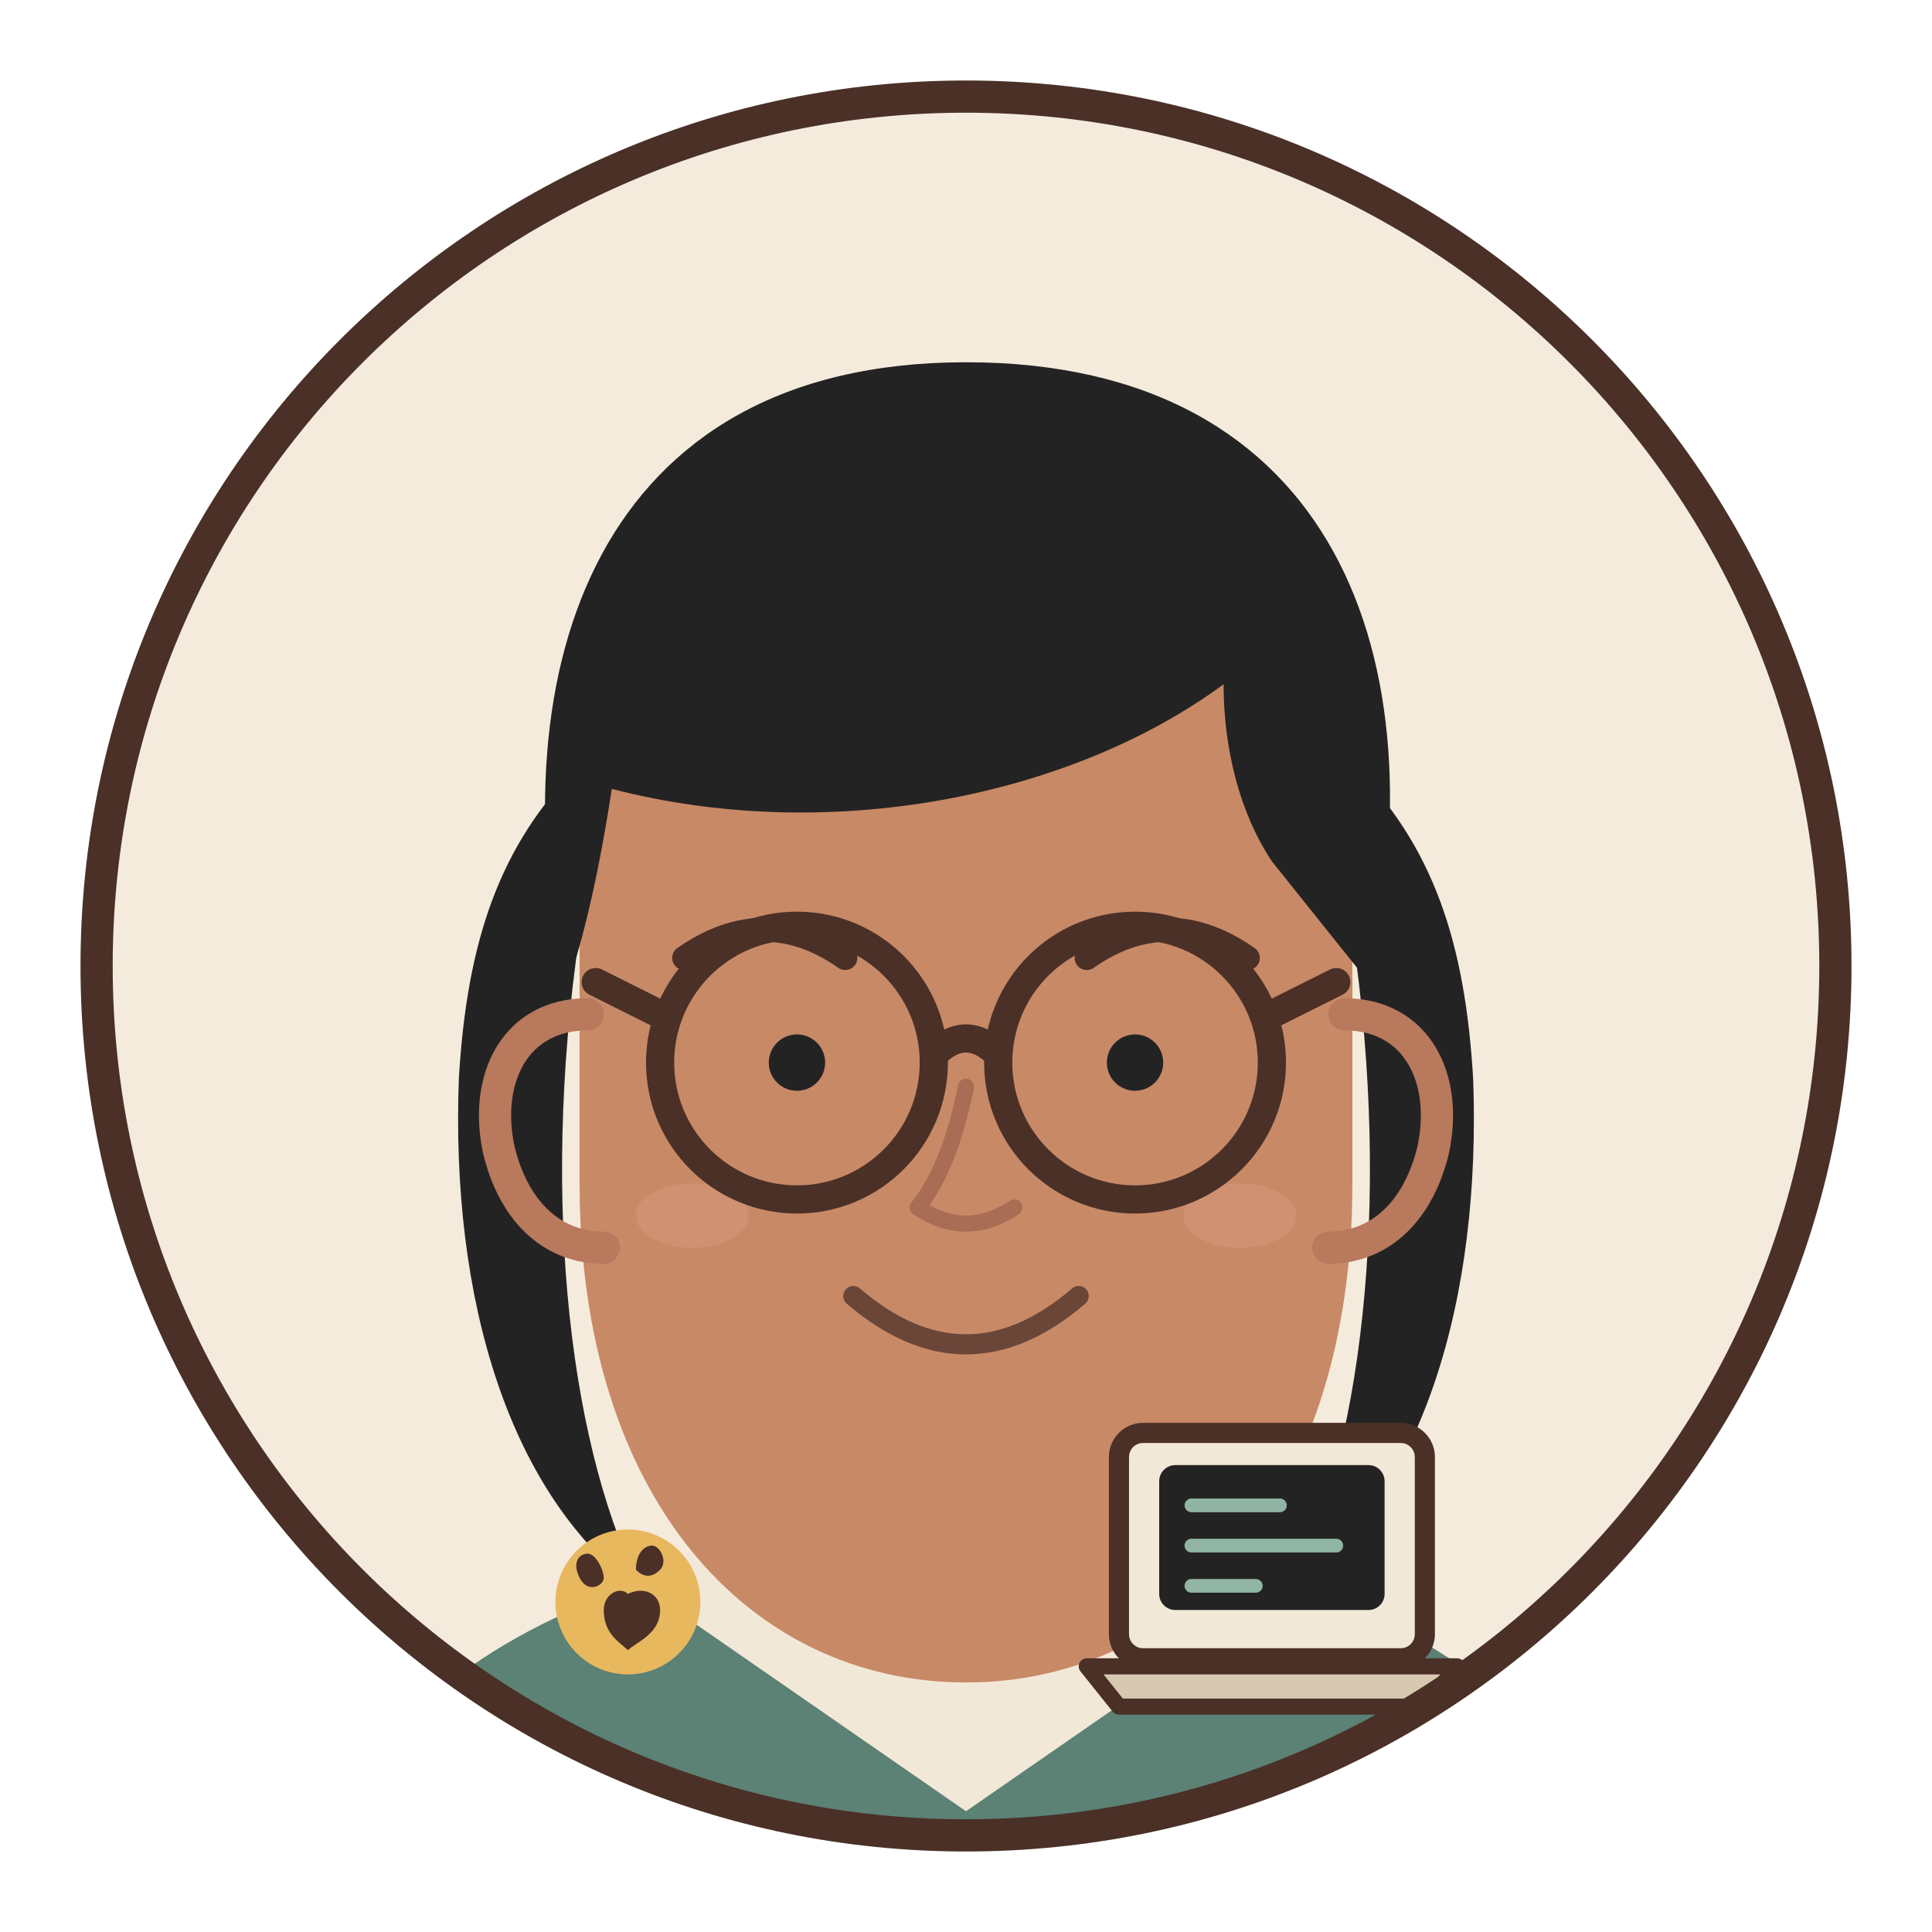
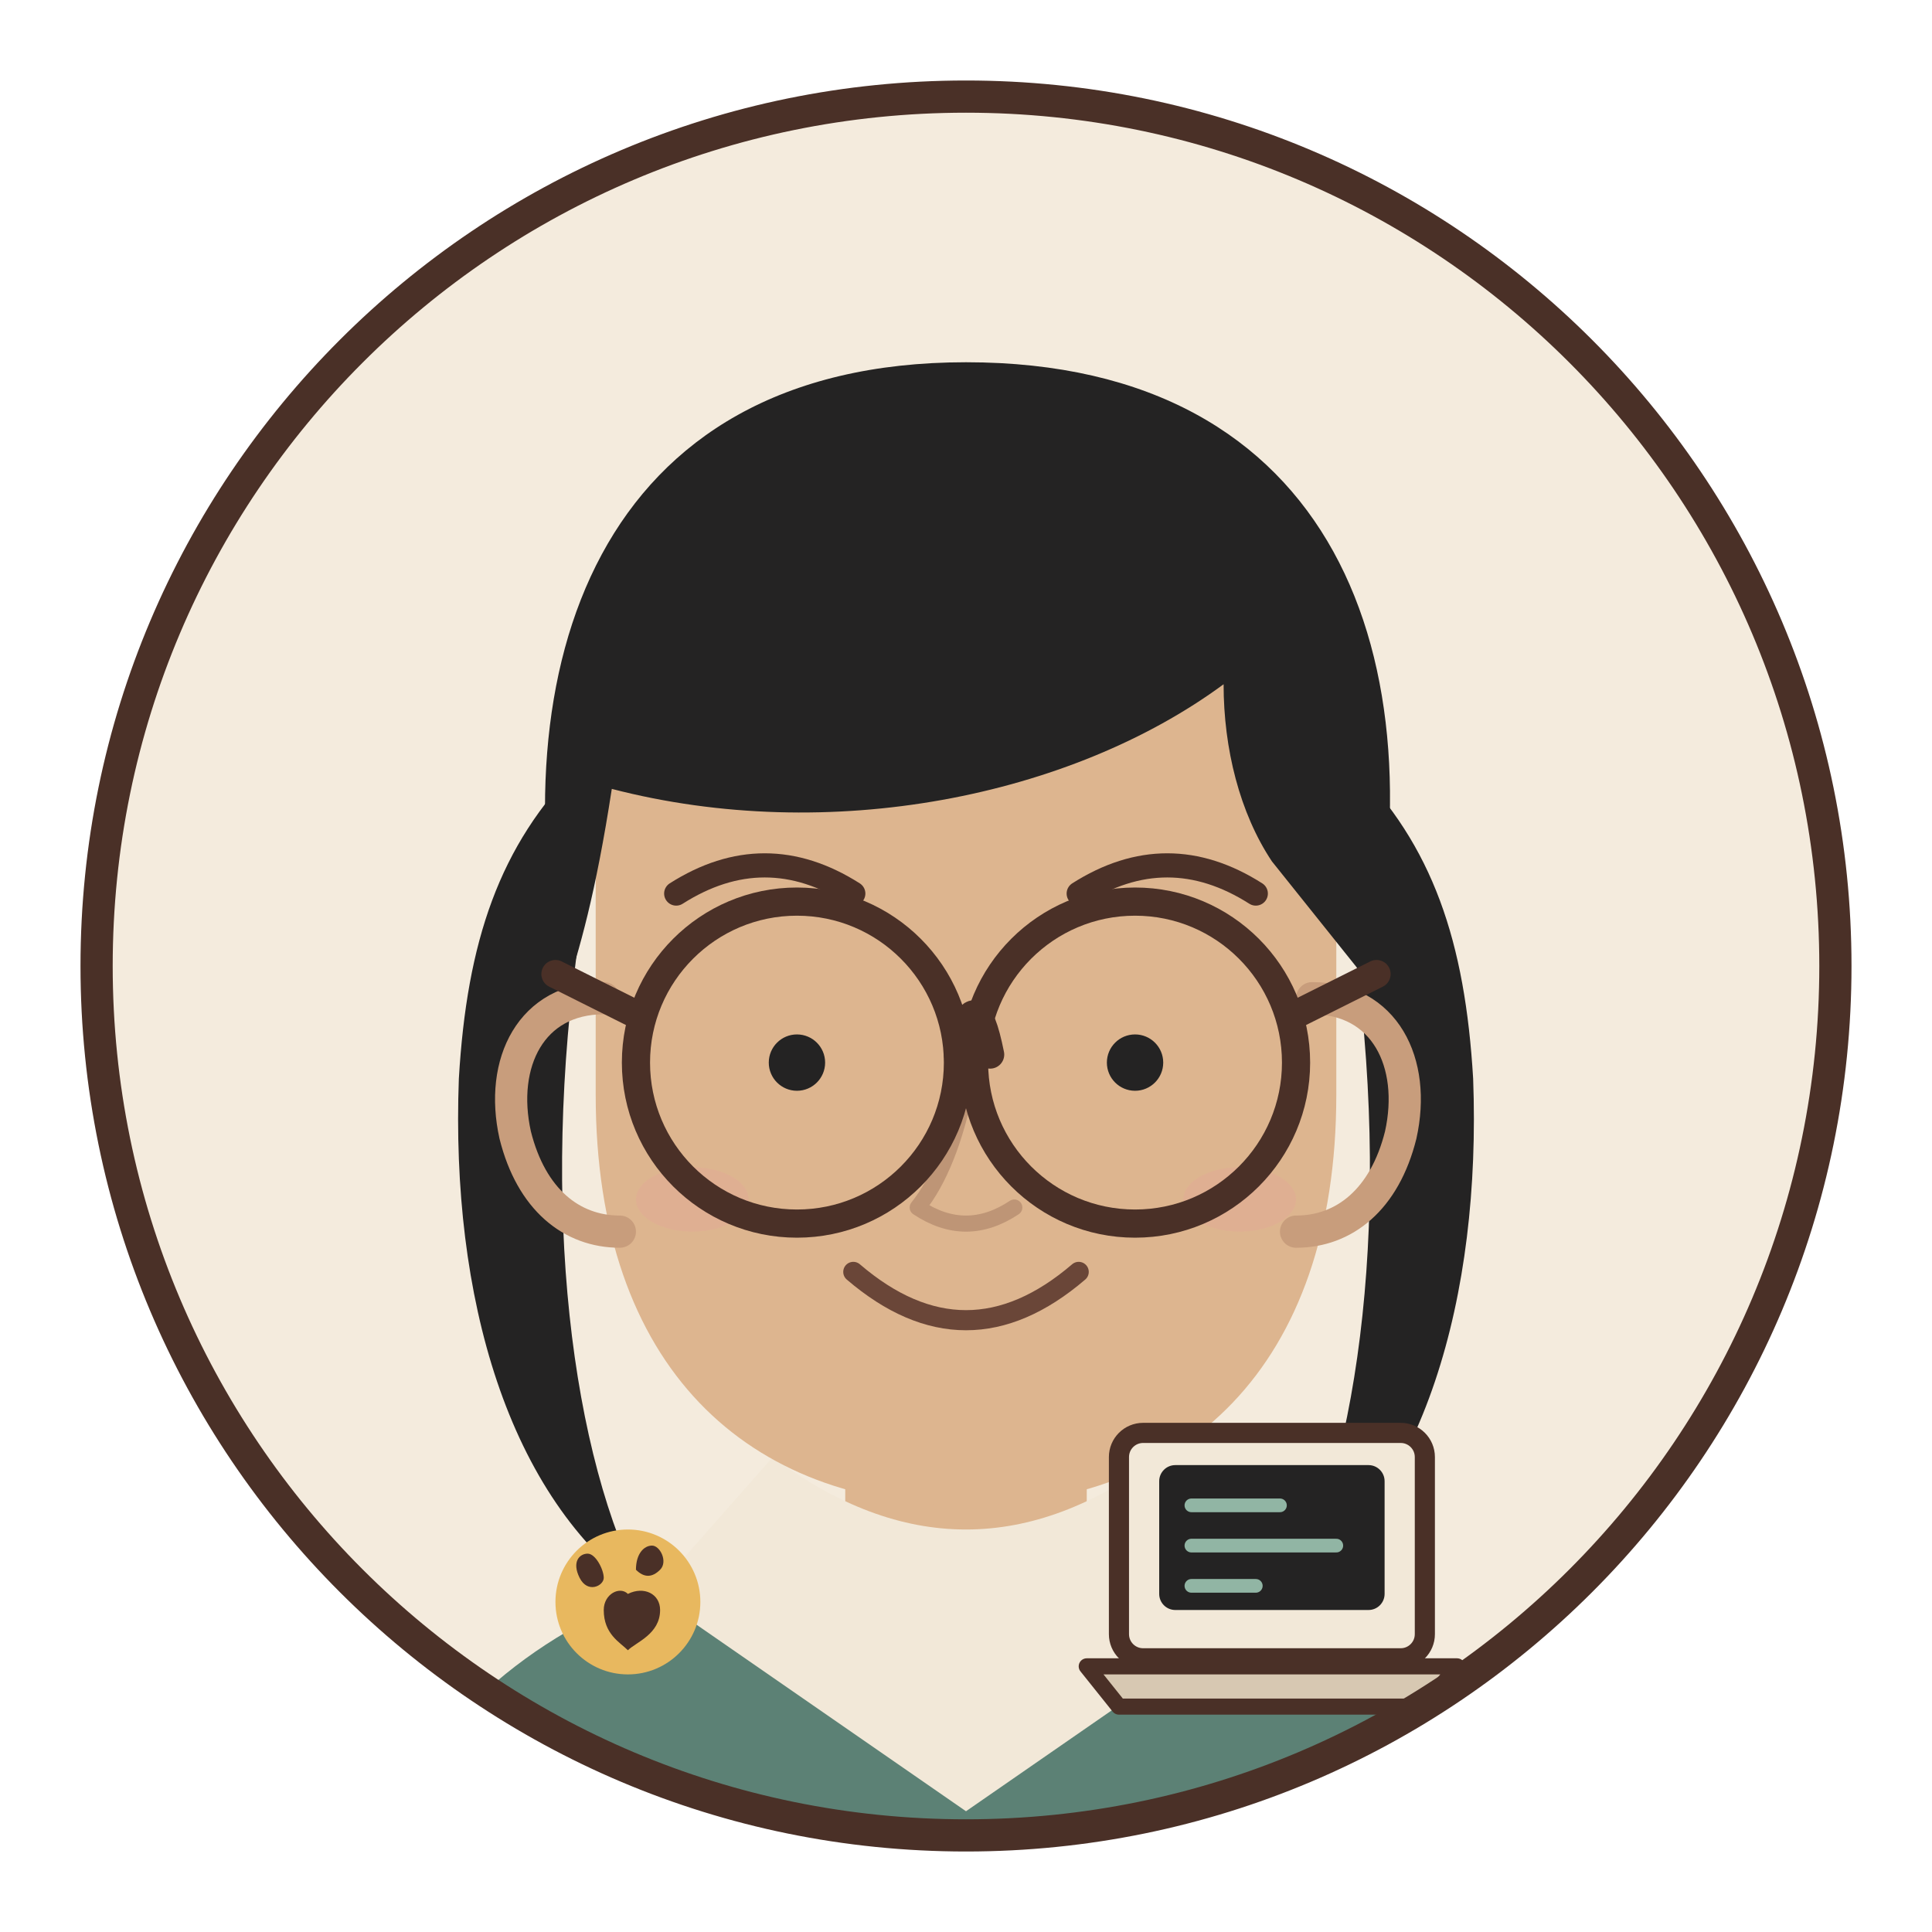
<svg xmlns="http://www.w3.org/2000/svg" viewBox="0 0 240 240" role="img" aria-labelledby="title desc">
  <defs>
    <clipPath id="badge-rachel">
      <circle cx="120" cy="120" r="108" />
    </clipPath>
  </defs>
  <circle cx="120" cy="120" r="108" fill="#F4EBDD" />
  <g clip-path="url(#badge-rachel)">
-     <path d="M34 250 Q40 194 120 190 Q200 194 206 250 Z" fill="#5C8175" />
-     <path d="M105 156h30v37h-30z" fill="#C88967" />
+     <path d="M42 250 Q47 194 120 190 Q193 194 198 250 Z" fill="#5C8175" />
+     <path d="M105 156h30v37h-30z" fill="#DDB58F" />
    <path d="M96 181q24 18 48 0l15 17-39 27-39-27z" fill="#F2E8D8" />
-     <path d="M72 116c0-43 19-66 48-66s48 23 48 66v31c0 39-21 62-48 62s-48-23-48-62v-31Z" fill="#C88967" />
+     <path d="M74 111c0-36 18-56 46-56s46 20 46 56v25c0 34-19 51-46 51s-46-17-46-51v-25Z" fill="#DDB58F" />
    <path d="M70 122c-8-39 4-77 50-77s59 37 50 77l-12-15c-4-6-6-14-6-22-19 14-49 20-76 13-2 13-4 20-6 26Z" fill="#242323" />
    <path d="M72 116c-5 34-1 65 8 82-17-12-24-37-23-64 1-17 5-29 15-39Zm96 0c5 34 1 65-8 82 17-12 24-37 23-64-1-17-5-29-15-39Z" fill="#242323" />
-     <path d="M73 126c-9 0-13 8-11 17 2 8 7 12 13 12m92-29c9 0 13 8 11 17-2 8-7 12-13 12" fill="none" stroke="#B8795D" stroke-width="4" stroke-linecap="round" />
-     <path d="M85 119q10-7 20 0m30 0q10-7 20 0" fill="none" stroke="#4A3027" stroke-width="3" stroke-linecap="round" />
+     <path d="M75 124c-9 0-13 8-11 17 2 8 7 12 13 12m86-29c9 0 13 8 11 17-2 8-7 12-13 12" fill="none" stroke="#C89D7C" stroke-width="4" stroke-linecap="round" />
+     <path d="M84 111q11-7 22 0m28 0q11-7 22 0" fill="none" stroke="#4A3027" stroke-width="3" stroke-linecap="round" />
    <circle cx="99" cy="132" r="3.5" fill="#242323" />
    <circle cx="141" cy="132" r="3.5" fill="#242323" />
-     <path d="M120 135q-2 10-6 15 6 4 12 0" fill="none" stroke="#A96C54" stroke-width="2" stroke-linecap="round" stroke-linejoin="round" />
-     <path d="M106 161q14 12 28 0" fill="none" stroke="#6A4638" stroke-width="2.5" stroke-linecap="round" />
-     <ellipse cx="86" cy="151" rx="7" ry="4" fill="#D89A7D" opacity=".5" />
-     <ellipse cx="154" cy="151" rx="7" ry="4" fill="#D89A7D" opacity=".5" />
+     <path d="M120 135q-2 10-6 15 6 4 12 0" fill="none" stroke="#BE9576" stroke-width="2" stroke-linecap="round" stroke-linejoin="round" />
+     <path d="M106 158q14 12 28 0" fill="none" stroke="#6A4638" stroke-width="2.5" stroke-linecap="round" />
+     <ellipse cx="86" cy="149" rx="7" ry="4" fill="#E3A995" opacity=".45" />
+     <ellipse cx="154" cy="149" rx="7" ry="4" fill="#E3A995" opacity=".45" />
    <g fill="none" stroke="#4A3027" stroke-width="3.5">
-       <circle cx="99" cy="132" r="17" />
-       <circle cx="141" cy="132" r="17" />
-       <path d="M116 131q4-4 8 0m-42-5-8-4m84 4 8-4" stroke-linecap="round" />
+       <circle cx="99" cy="132" r="20" />
+       <circle cx="141" cy="132" r="20" />
+       <path d="M119 131q1-5 2-5t2 5M79 126l-10-5m92 5 10-5" stroke-linecap="round" />
    </g>
    <rect x="139" y="178" width="38" height="28" rx="3" fill="#F2E8D8" stroke="#4A3027" stroke-width="2.5" />
    <rect x="144" y="182" width="28" height="18" rx="2" fill="#242323" />
    <path d="M148 187h11m-11 5h18m-18 5h8" stroke="#91B5A4" stroke-width="1.7" stroke-linecap="round" />
    <path d="M135 207h46l-4 5h-38z" fill="#D7C8B2" stroke="#4A3027" stroke-width="2" stroke-linejoin="round" />
    <circle cx="78" cy="199" r="9" fill="#E8B85F" />
    <path d="M75 200c0-2 2-3 3-2 2-1 4 0 4 2 0 3-3 4-4 5-1-1-3-2-3-5Zm-3-4c-1-2 0-3 1-3s2 2 2 3-2 2-3 0Zm7-1c0-2 1-3 2-3s2 2 1 3-2 1-3 0Z" fill="#4A3027" />
  </g>
  <circle cx="120" cy="120" r="108" fill="none" stroke="#4A3027" stroke-width="4" />
</svg>
